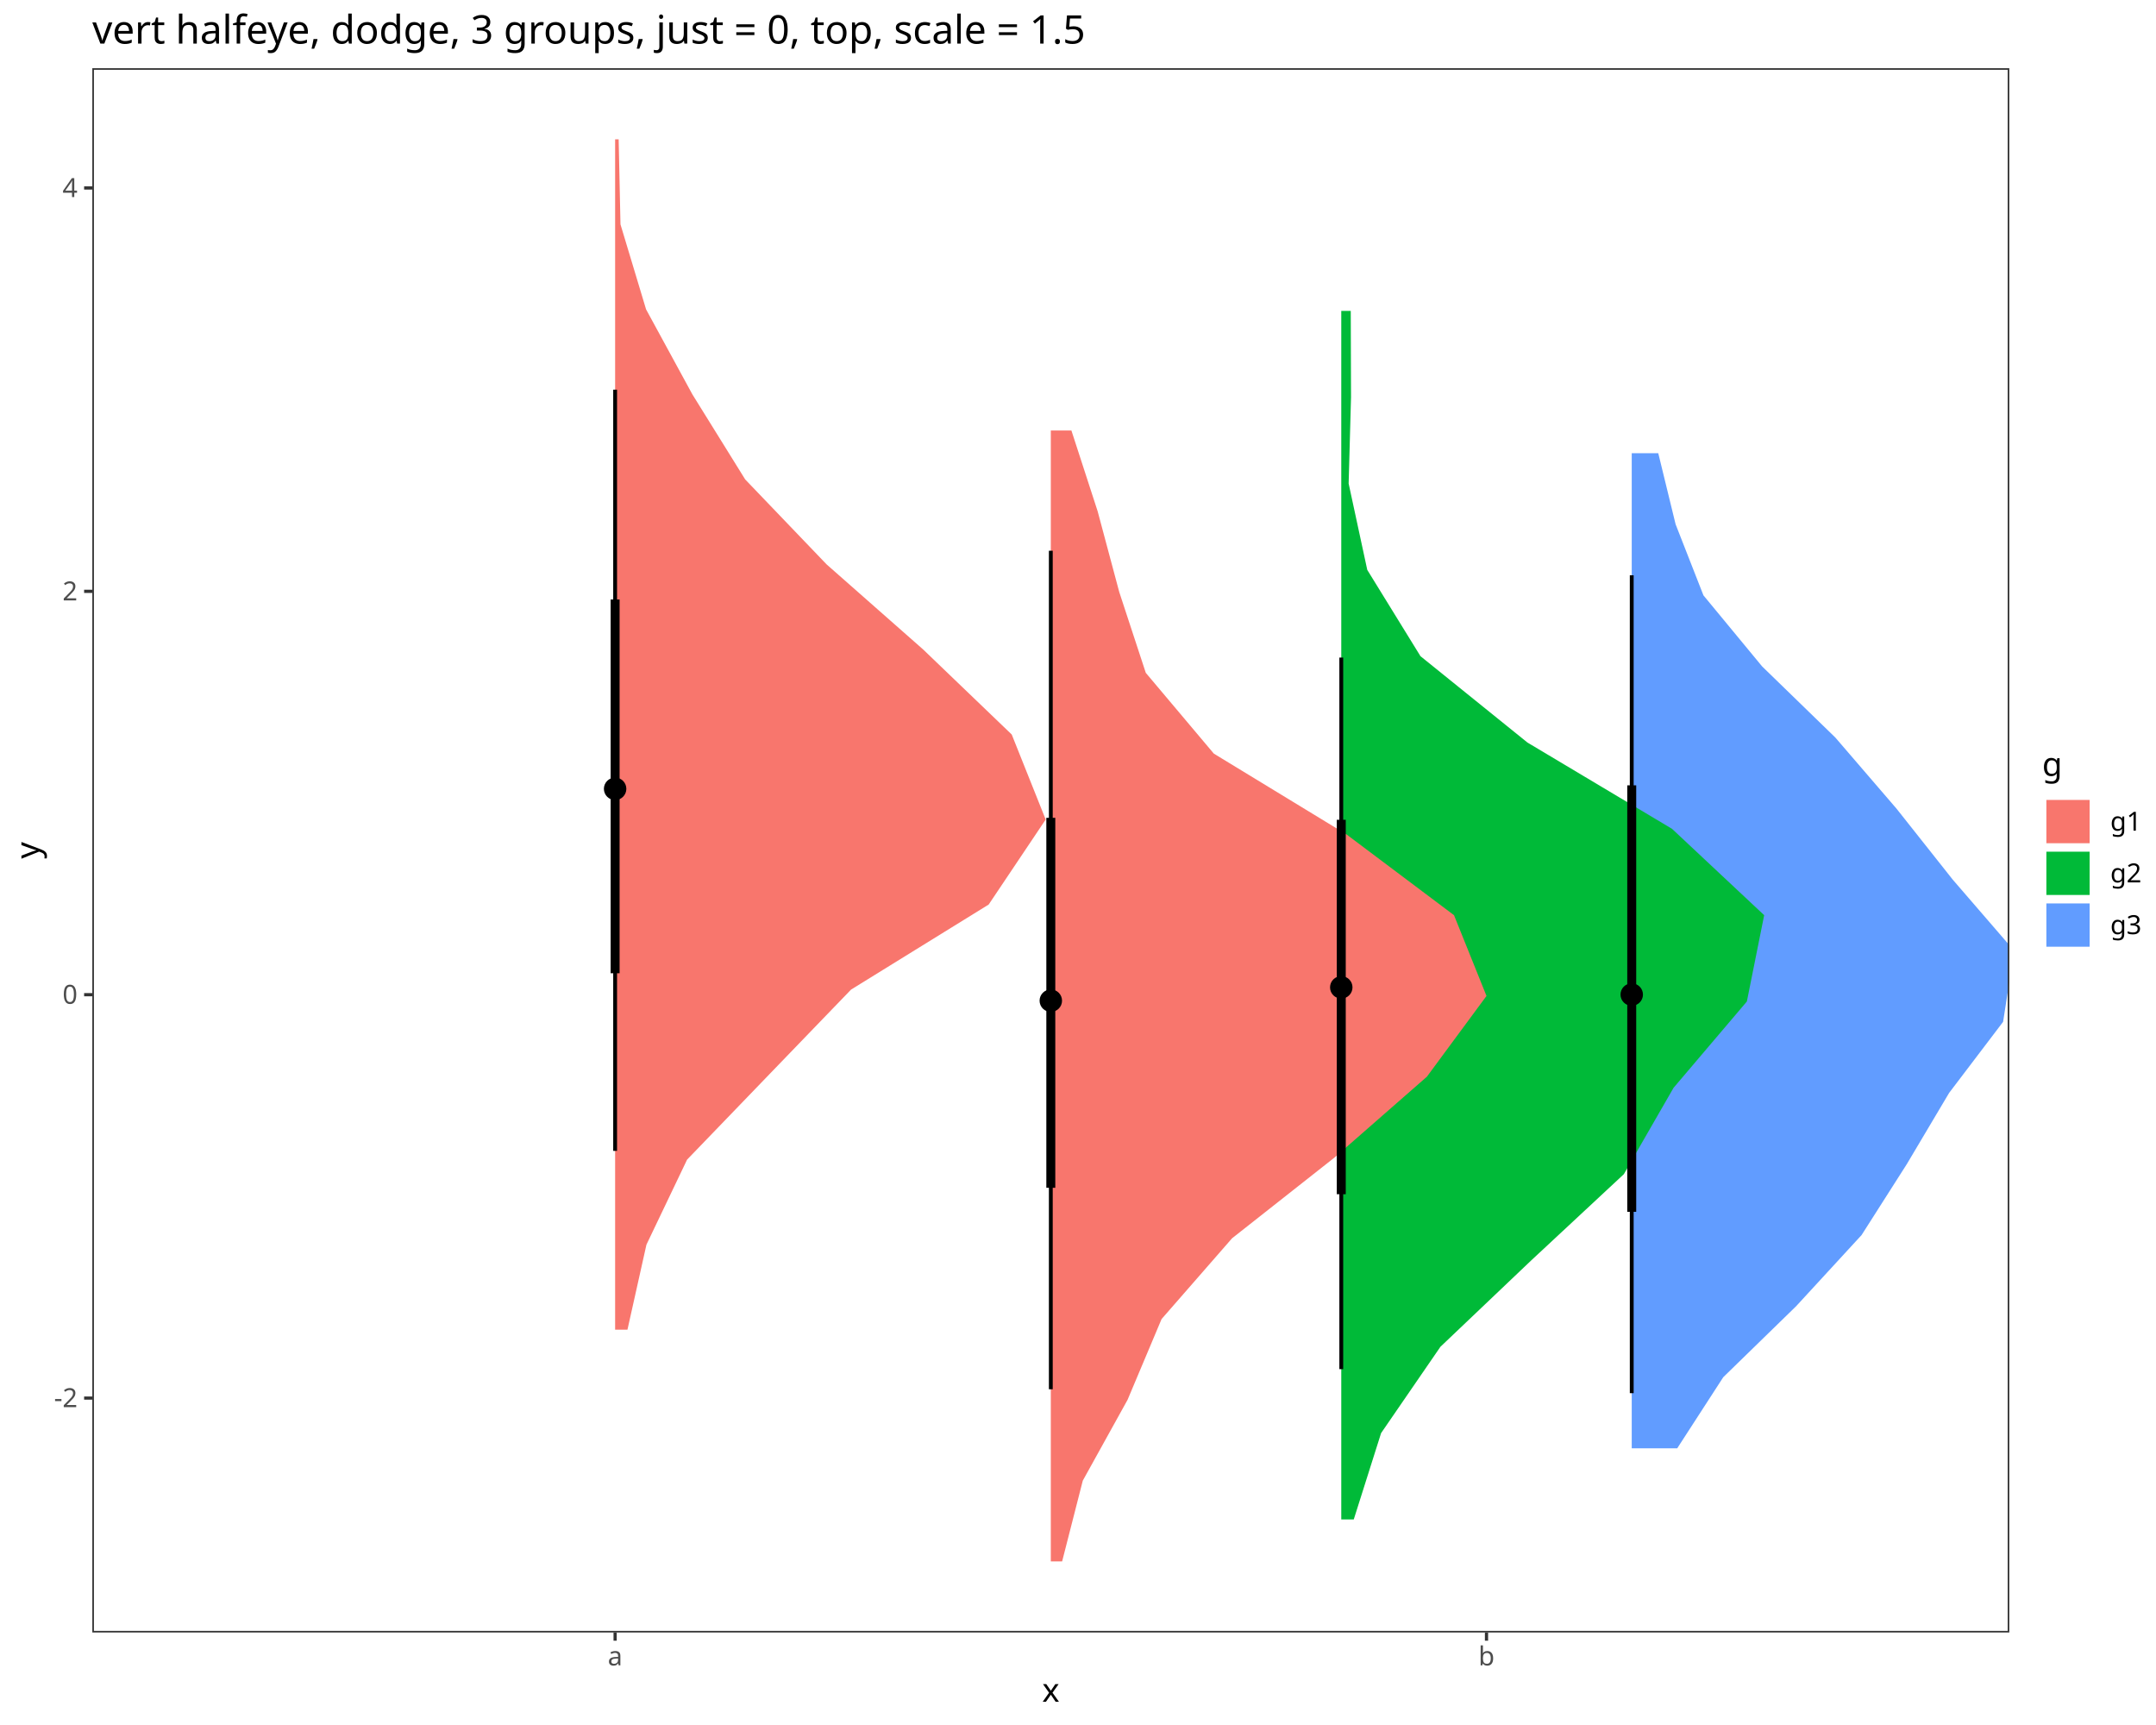
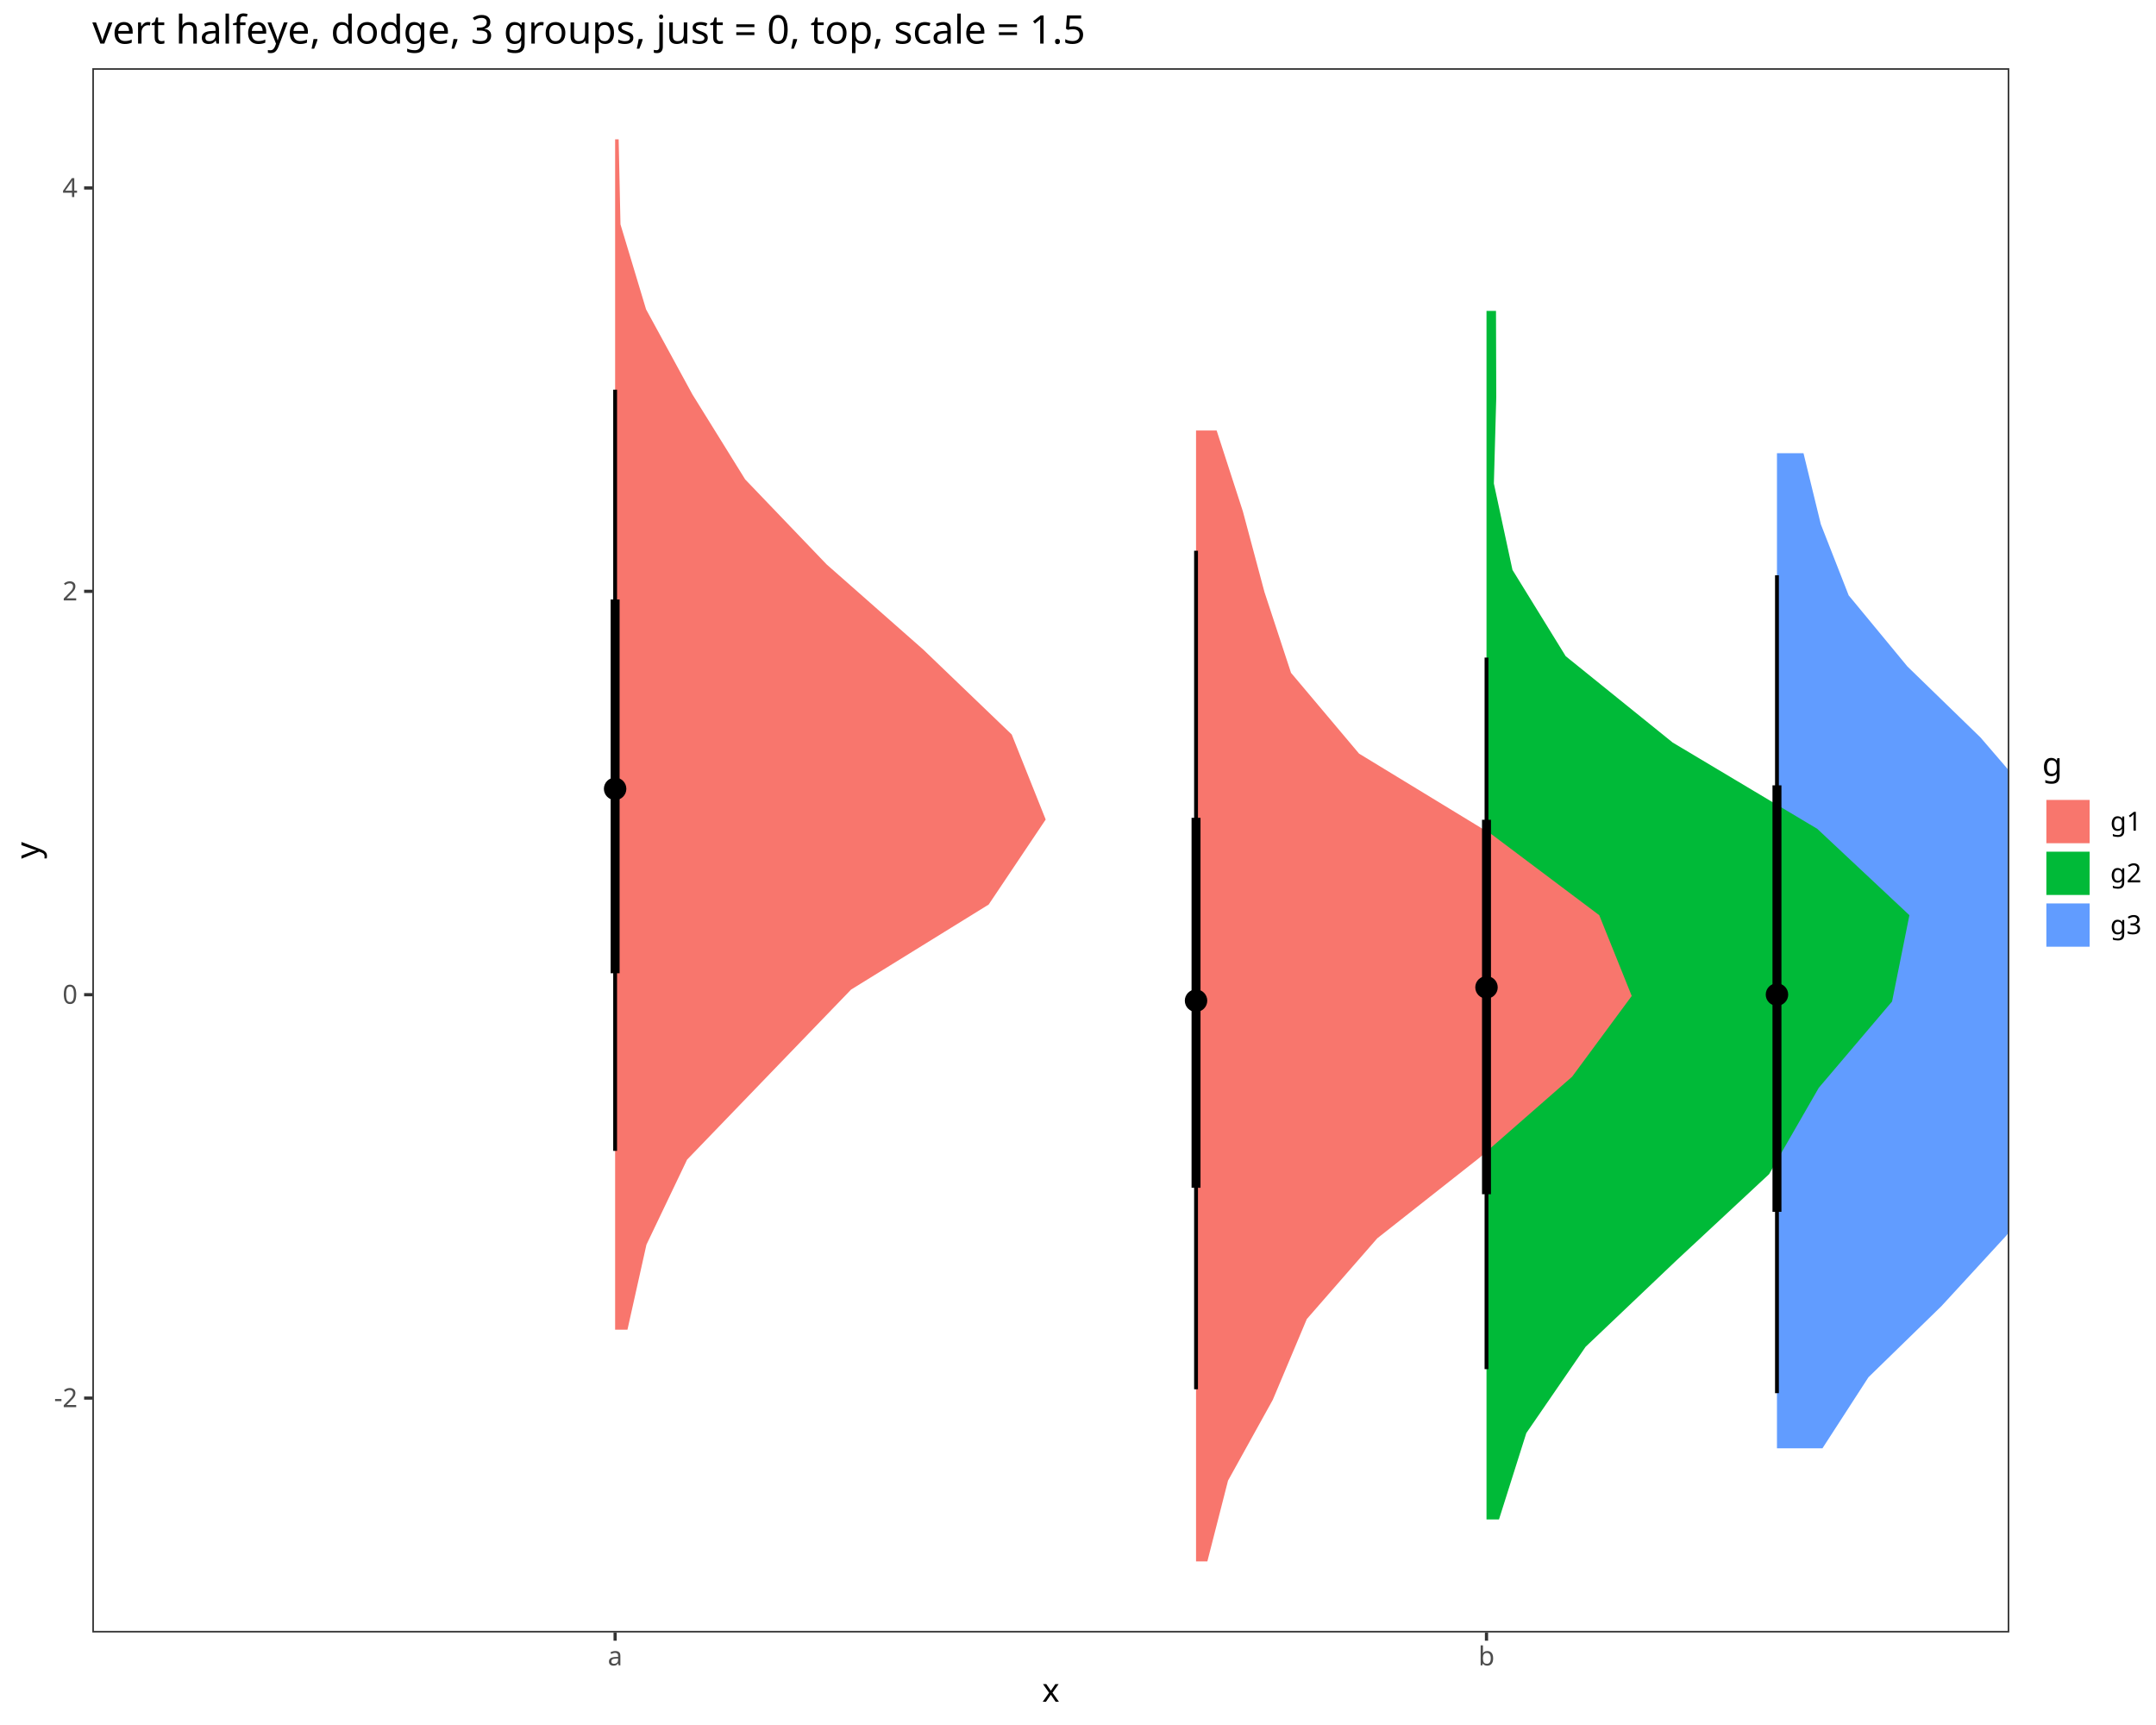
<svg xmlns="http://www.w3.org/2000/svg" class="svglite" data-engine-version="2.0" width="720.00pt" height="576.00pt" viewBox="0 0 720.00 576.00">
  <defs>
    <style type="text/css">
    .svglite line, .svglite polyline, .svglite polygon, .svglite path, .svglite rect, .svglite circle {
      fill: none;
      stroke: #000000;
      stroke-linecap: round;
      stroke-linejoin: round;
      stroke-miterlimit: 10.00;
    }
  </style>
  </defs>
  <rect width="100%" height="100%" style="stroke: none; fill: #FFFFFF;" />
  <defs>
    <clipPath id="cpMC4wMHw3MjAuMDB8MC4wMHw1NzYuMDA=">
      <rect x="0.00" y="0.00" width="720.00" height="576.00" />
    </clipPath>
  </defs>
  <g clip-path="url(#cpMC4wMHw3MjAuMDB8MC4wMHw1NzYuMDA=)">
    <rect x="0.00" y="0.00" width="720.00" height="576.00" style="stroke-width: 1.07; stroke: #FFFFFF; fill: #FFFFFF;" />
  </g>
  <defs>
    <clipPath id="cpMzAuODN8NjcxLjAxfDIyLjc4fDU0NS4xMQ==">
      <rect x="30.83" y="22.78" width="640.18" height="522.33" />
    </clipPath>
  </defs>
  <g clip-path="url(#cpMzAuODN8NjcxLjAxfDIyLjc4fDU0NS4xMQ==)">
    <rect x="30.83" y="22.78" width="640.18" height="522.33" style="stroke-width: 1.07; stroke: none; fill: #FFFFFF;" />
-     <polygon points="560.11,483.61 575.48,459.87 599.84,436.14 621.68,412.40 636.81,388.67 650.91,364.94 668.94,341.20 672.64,317.47 652.13,293.73 633.33,270.00 612.91,246.27 588.47,222.53 568.87,198.80 559.57,175.06 553.78,151.33 544.92,151.33 544.92,175.06 544.92,198.80 544.92,222.53 544.92,246.27 544.92,270.00 544.92,293.73 544.92,317.47 544.92,341.20 544.92,364.94 544.92,388.67 544.92,412.40 544.92,436.14 544.92,459.87 544.92,483.61 " style="stroke-width: 2.13; stroke: none; fill: #619CFF;" />
-     <polygon points="452.09,507.36 461.22,478.53 481.03,449.71 511.34,420.88 542.30,392.06 558.89,363.23 583.37,334.41 589.15,305.59 558.38,276.76 510.09,247.94 474.37,219.11 456.60,190.29 450.38,161.46 451.18,132.64 451.09,103.81 447.92,103.81 447.92,132.64 447.92,161.46 447.92,190.29 447.92,219.11 447.92,247.94 447.92,276.76 447.92,305.59 447.92,334.41 447.92,363.23 447.92,392.06 447.92,420.88 447.92,449.71 447.92,478.53 447.92,507.36 " style="stroke-width: 2.13; stroke: none; fill: #00BA38;" />
-     <polygon points="354.70,521.37 361.60,494.40 376.55,467.42 387.91,440.45 411.45,413.48 445.67,386.51 476.51,359.53 496.42,332.56 485.57,305.59 449.65,278.61 405.36,251.64 382.64,224.67 373.78,197.70 366.56,170.72 357.80,143.75 350.92,143.75 350.92,170.72 350.92,197.70 350.92,224.67 350.92,251.64 350.92,278.61 350.92,305.59 350.92,332.56 350.92,359.53 350.92,386.51 350.92,413.48 350.92,440.45 350.92,467.42 350.92,494.40 350.92,521.37 " style="stroke-width: 2.13; stroke: none; fill: #F8766D;" />
+     <polygon points="608.61,483.61 623.98,459.87 648.34,436.14 670.18,412.40 685.31,388.67 699.41,364.94 717.44,341.20 721.14,317.47 700.62,293.73 681.83,270.00 661.41,246.27 636.97,222.53 617.37,198.80 608.07,175.06 602.28,151.33 593.42,151.33 593.42,175.06 593.42,198.80 593.42,222.53 593.42,246.27 593.42,270.00 593.42,293.73 593.42,317.47 593.42,341.20 593.42,364.94 593.42,388.67 593.42,412.40 593.42,436.14 593.42,459.87 593.42,483.61 " style="stroke-width: 2.13; stroke: none; fill: #619CFF;" />
+     <polygon points="500.59,507.36 509.71,478.53 529.52,449.71 559.84,420.88 590.80,392.06 607.39,363.23 631.86,334.41 637.65,305.59 606.88,276.76 558.59,247.94 522.87,219.11 505.09,190.29 498.88,161.46 499.68,132.64 499.59,103.81 496.42,103.81 496.42,132.64 496.42,161.46 496.42,190.29 496.42,219.11 496.42,247.94 496.42,276.76 496.42,305.59 496.42,334.41 496.42,363.23 496.42,392.06 496.42,420.88 496.42,449.71 496.42,478.53 496.42,507.36 " style="stroke-width: 2.13; stroke: none; fill: #00BA38;" />
+     <polygon points="403.20,521.37 410.10,494.40 425.05,467.42 436.41,440.45 459.95,413.48 494.17,386.51 525.01,359.53 544.92,332.56 534.07,305.59 498.15,278.61 453.86,251.64 431.14,224.67 422.27,197.70 415.05,170.72 406.30,143.75 399.42,143.75 399.42,170.72 399.42,197.70 399.42,224.67 399.42,251.64 399.42,278.61 399.42,305.59 399.42,332.56 399.42,359.53 399.42,386.51 399.42,413.48 399.42,440.45 399.42,467.42 399.42,494.40 399.42,521.37 " style="stroke-width: 2.13; stroke: none; fill: #F8766D;" />
    <polygon points="209.54,444.00 215.88,415.61 229.45,387.22 256.82,358.83 284.21,330.44 330.17,302.04 349.21,273.65 337.87,245.26 308.29,216.87 276.07,188.48 248.86,160.09 231.23,131.70 215.76,103.31 207.21,74.92 206.60,46.53 205.42,46.53 205.42,74.92 205.42,103.31 205.42,131.70 205.42,160.09 205.42,188.48 205.42,216.87 205.42,245.26 205.42,273.65 205.42,302.04 205.42,330.44 205.42,358.83 205.42,387.22 205.42,415.61 205.42,444.00 " style="stroke-width: 2.13; stroke: none; fill: #F8766D;" />
-     <line x1="350.92" y1="463.90" x2="350.92" y2="183.89" style="stroke-width: 1.28; stroke-linecap: butt;" />
-     <line x1="544.92" y1="465.20" x2="544.92" y2="192.09" style="stroke-width: 1.28; stroke-linecap: butt;" />
+     <line x1="399.42" y1="463.90" x2="399.42" y2="183.89" style="stroke-width: 1.28; stroke-linecap: butt;" />
+     <line x1="593.42" y1="465.20" x2="593.42" y2="192.09" style="stroke-width: 1.28; stroke-linecap: butt;" />
    <line x1="205.42" y1="384.29" x2="205.42" y2="130.11" style="stroke-width: 1.28; stroke-linecap: butt;" />
-     <line x1="447.92" y1="457.17" x2="447.92" y2="219.58" style="stroke-width: 1.28; stroke-linecap: butt;" />
-     <line x1="544.92" y1="404.64" x2="544.92" y2="262.24" style="stroke-width: 2.99; stroke-linecap: butt;" />
-     <line x1="447.92" y1="398.76" x2="447.92" y2="273.73" style="stroke-width: 2.99; stroke-linecap: butt;" />
+     <line x1="496.42" y1="457.17" x2="496.42" y2="219.58" style="stroke-width: 1.28; stroke-linecap: butt;" />
+     <line x1="593.42" y1="404.64" x2="593.42" y2="262.24" style="stroke-width: 2.99; stroke-linecap: butt;" />
+     <line x1="496.42" y1="398.76" x2="496.42" y2="273.73" style="stroke-width: 2.99; stroke-linecap: butt;" />
    <line x1="205.42" y1="324.98" x2="205.42" y2="200.17" style="stroke-width: 2.99; stroke-linecap: butt;" />
-     <line x1="350.92" y1="396.61" x2="350.92" y2="273.08" style="stroke-width: 2.99; stroke-linecap: butt;" />
-     <circle cx="350.92" cy="334.14" r="1.68" style="stroke-width: 1.06; fill: #000000;" />
-     <circle cx="544.92" cy="332.10" r="1.68" style="stroke-width: 1.06; fill: #000000;" />
+     <line x1="399.42" y1="396.61" x2="399.42" y2="273.08" style="stroke-width: 2.99; stroke-linecap: butt;" />
+     <circle cx="399.42" cy="334.14" r="1.68" style="stroke-width: 1.06; fill: #000000;" />
+     <circle cx="593.42" cy="332.10" r="1.68" style="stroke-width: 1.06; fill: #000000;" />
    <circle cx="205.42" cy="263.40" r="1.68" style="stroke-width: 1.06; fill: #000000;" />
-     <circle cx="447.92" cy="329.69" r="1.68" style="stroke-width: 1.06; fill: #000000;" />
-     <circle cx="544.92" cy="332.10" r="3.22" style="stroke-width: 1.06; fill: #000000;" />
-     <circle cx="447.92" cy="329.69" r="3.22" style="stroke-width: 1.06; fill: #000000;" />
+     <circle cx="496.42" cy="329.69" r="1.68" style="stroke-width: 1.06; fill: #000000;" />
+     <circle cx="593.42" cy="332.10" r="3.22" style="stroke-width: 1.06; fill: #000000;" />
+     <circle cx="496.42" cy="329.69" r="3.22" style="stroke-width: 1.06; fill: #000000;" />
    <circle cx="205.42" cy="263.40" r="3.22" style="stroke-width: 1.06; fill: #000000;" />
-     <circle cx="350.92" cy="334.14" r="3.22" style="stroke-width: 1.06; fill: #000000;" />
+     <circle cx="399.42" cy="334.14" r="3.22" style="stroke-width: 1.06; fill: #000000;" />
    <rect x="30.83" y="22.78" width="640.18" height="522.33" style="stroke-width: 1.07; stroke: #333333;" />
  </g>
  <g clip-path="url(#cpMC4wMHw3MjAuMDB8MC4wMHw1NzYuMDA=)">
    <text x="25.90" y="469.86" text-anchor="end" style="font-size: 8.80px; fill: #4D4D4D; font-family: sans;" textLength="7.82px" lengthAdjust="spacingAndGlyphs">-2</text>
    <text x="25.90" y="335.17" text-anchor="end" style="font-size: 8.80px; fill: #4D4D4D; font-family: sans;" textLength="4.89px" lengthAdjust="spacingAndGlyphs">0</text>
    <text x="25.90" y="200.48" text-anchor="end" style="font-size: 8.80px; fill: #4D4D4D; font-family: sans;" textLength="4.89px" lengthAdjust="spacingAndGlyphs">2</text>
    <text x="25.90" y="65.79" text-anchor="end" style="font-size: 8.80px; fill: #4D4D4D; font-family: sans;" textLength="4.89px" lengthAdjust="spacingAndGlyphs">4</text>
    <polyline points="28.09,466.84 30.83,466.84 " style="stroke-width: 1.07; stroke: #333333; stroke-linecap: butt;" />
    <polyline points="28.09,332.14 30.83,332.14 " style="stroke-width: 1.07; stroke: #333333; stroke-linecap: butt;" />
    <polyline points="28.09,197.45 30.83,197.45 " style="stroke-width: 1.07; stroke: #333333; stroke-linecap: butt;" />
    <polyline points="28.09,62.76 30.83,62.76 " style="stroke-width: 1.07; stroke: #333333; stroke-linecap: butt;" />
    <polyline points="205.42,547.85 205.42,545.11 " style="stroke-width: 1.07; stroke: #333333; stroke-linecap: butt;" />
    <polyline points="496.42,547.85 496.42,545.11 " style="stroke-width: 1.07; stroke: #333333; stroke-linecap: butt;" />
    <text x="205.42" y="556.10" text-anchor="middle" style="font-size: 8.80px; fill: #4D4D4D; font-family: sans;" textLength="4.89px" lengthAdjust="spacingAndGlyphs">a</text>
    <text x="496.42" y="556.10" text-anchor="middle" style="font-size: 8.80px; fill: #4D4D4D; font-family: sans;" textLength="4.89px" lengthAdjust="spacingAndGlyphs">b</text>
    <text x="350.92" y="568.24" text-anchor="middle" style="font-size: 11.00px; font-family: sans;" textLength="5.50px" lengthAdjust="spacingAndGlyphs">x</text>
    <text transform="translate(13.05,283.95) rotate(-90)" text-anchor="middle" style="font-size: 11.00px; font-family: sans;" textLength="5.50px" lengthAdjust="spacingAndGlyphs">y</text>
    <rect x="681.97" y="250.36" width="32.55" height="67.17" style="stroke-width: 1.07; stroke: none; fill: #FFFFFF;" />
    <text x="681.97" y="259.07" style="font-size: 11.00px; font-family: sans;" textLength="6.12px" lengthAdjust="spacingAndGlyphs">g</text>
    <rect x="681.97" y="265.69" width="17.28" height="17.28" style="stroke-width: 1.07; stroke: none; fill: #FFFFFF;" />
    <rect x="683.39" y="267.11" width="14.45" height="14.45" style="stroke-width: 2.13; stroke: none; stroke-linecap: square; stroke-linejoin: miter; fill: #F8766D;" />
    <rect x="681.97" y="282.97" width="17.28" height="17.28" style="stroke-width: 1.07; stroke: none; fill: #FFFFFF;" />
    <rect x="683.39" y="284.39" width="14.45" height="14.45" style="stroke-width: 2.13; stroke: none; stroke-linecap: square; stroke-linejoin: miter; fill: #00BA38;" />
    <rect x="681.97" y="300.25" width="17.28" height="17.28" style="stroke-width: 1.07; stroke: none; fill: #FFFFFF;" />
    <rect x="683.39" y="301.67" width="14.45" height="14.45" style="stroke-width: 2.13; stroke: none; stroke-linecap: square; stroke-linejoin: miter; fill: #619CFF;" />
    <text x="704.73" y="277.36" style="font-size: 8.80px; font-family: sans;" textLength="9.79px" lengthAdjust="spacingAndGlyphs">g1</text>
    <text x="704.73" y="294.64" style="font-size: 8.80px; font-family: sans;" textLength="9.79px" lengthAdjust="spacingAndGlyphs">g2</text>
    <text x="704.73" y="311.92" style="font-size: 8.80px; font-family: sans;" textLength="9.79px" lengthAdjust="spacingAndGlyphs">g3</text>
    <text x="30.83" y="14.56" style="font-size: 13.20px; font-family: sans;" textLength="318.51px" lengthAdjust="spacingAndGlyphs">vert halfeye, dodge, 3 groups, just = 0, top, scale = 1.5</text>
  </g>
</svg>
